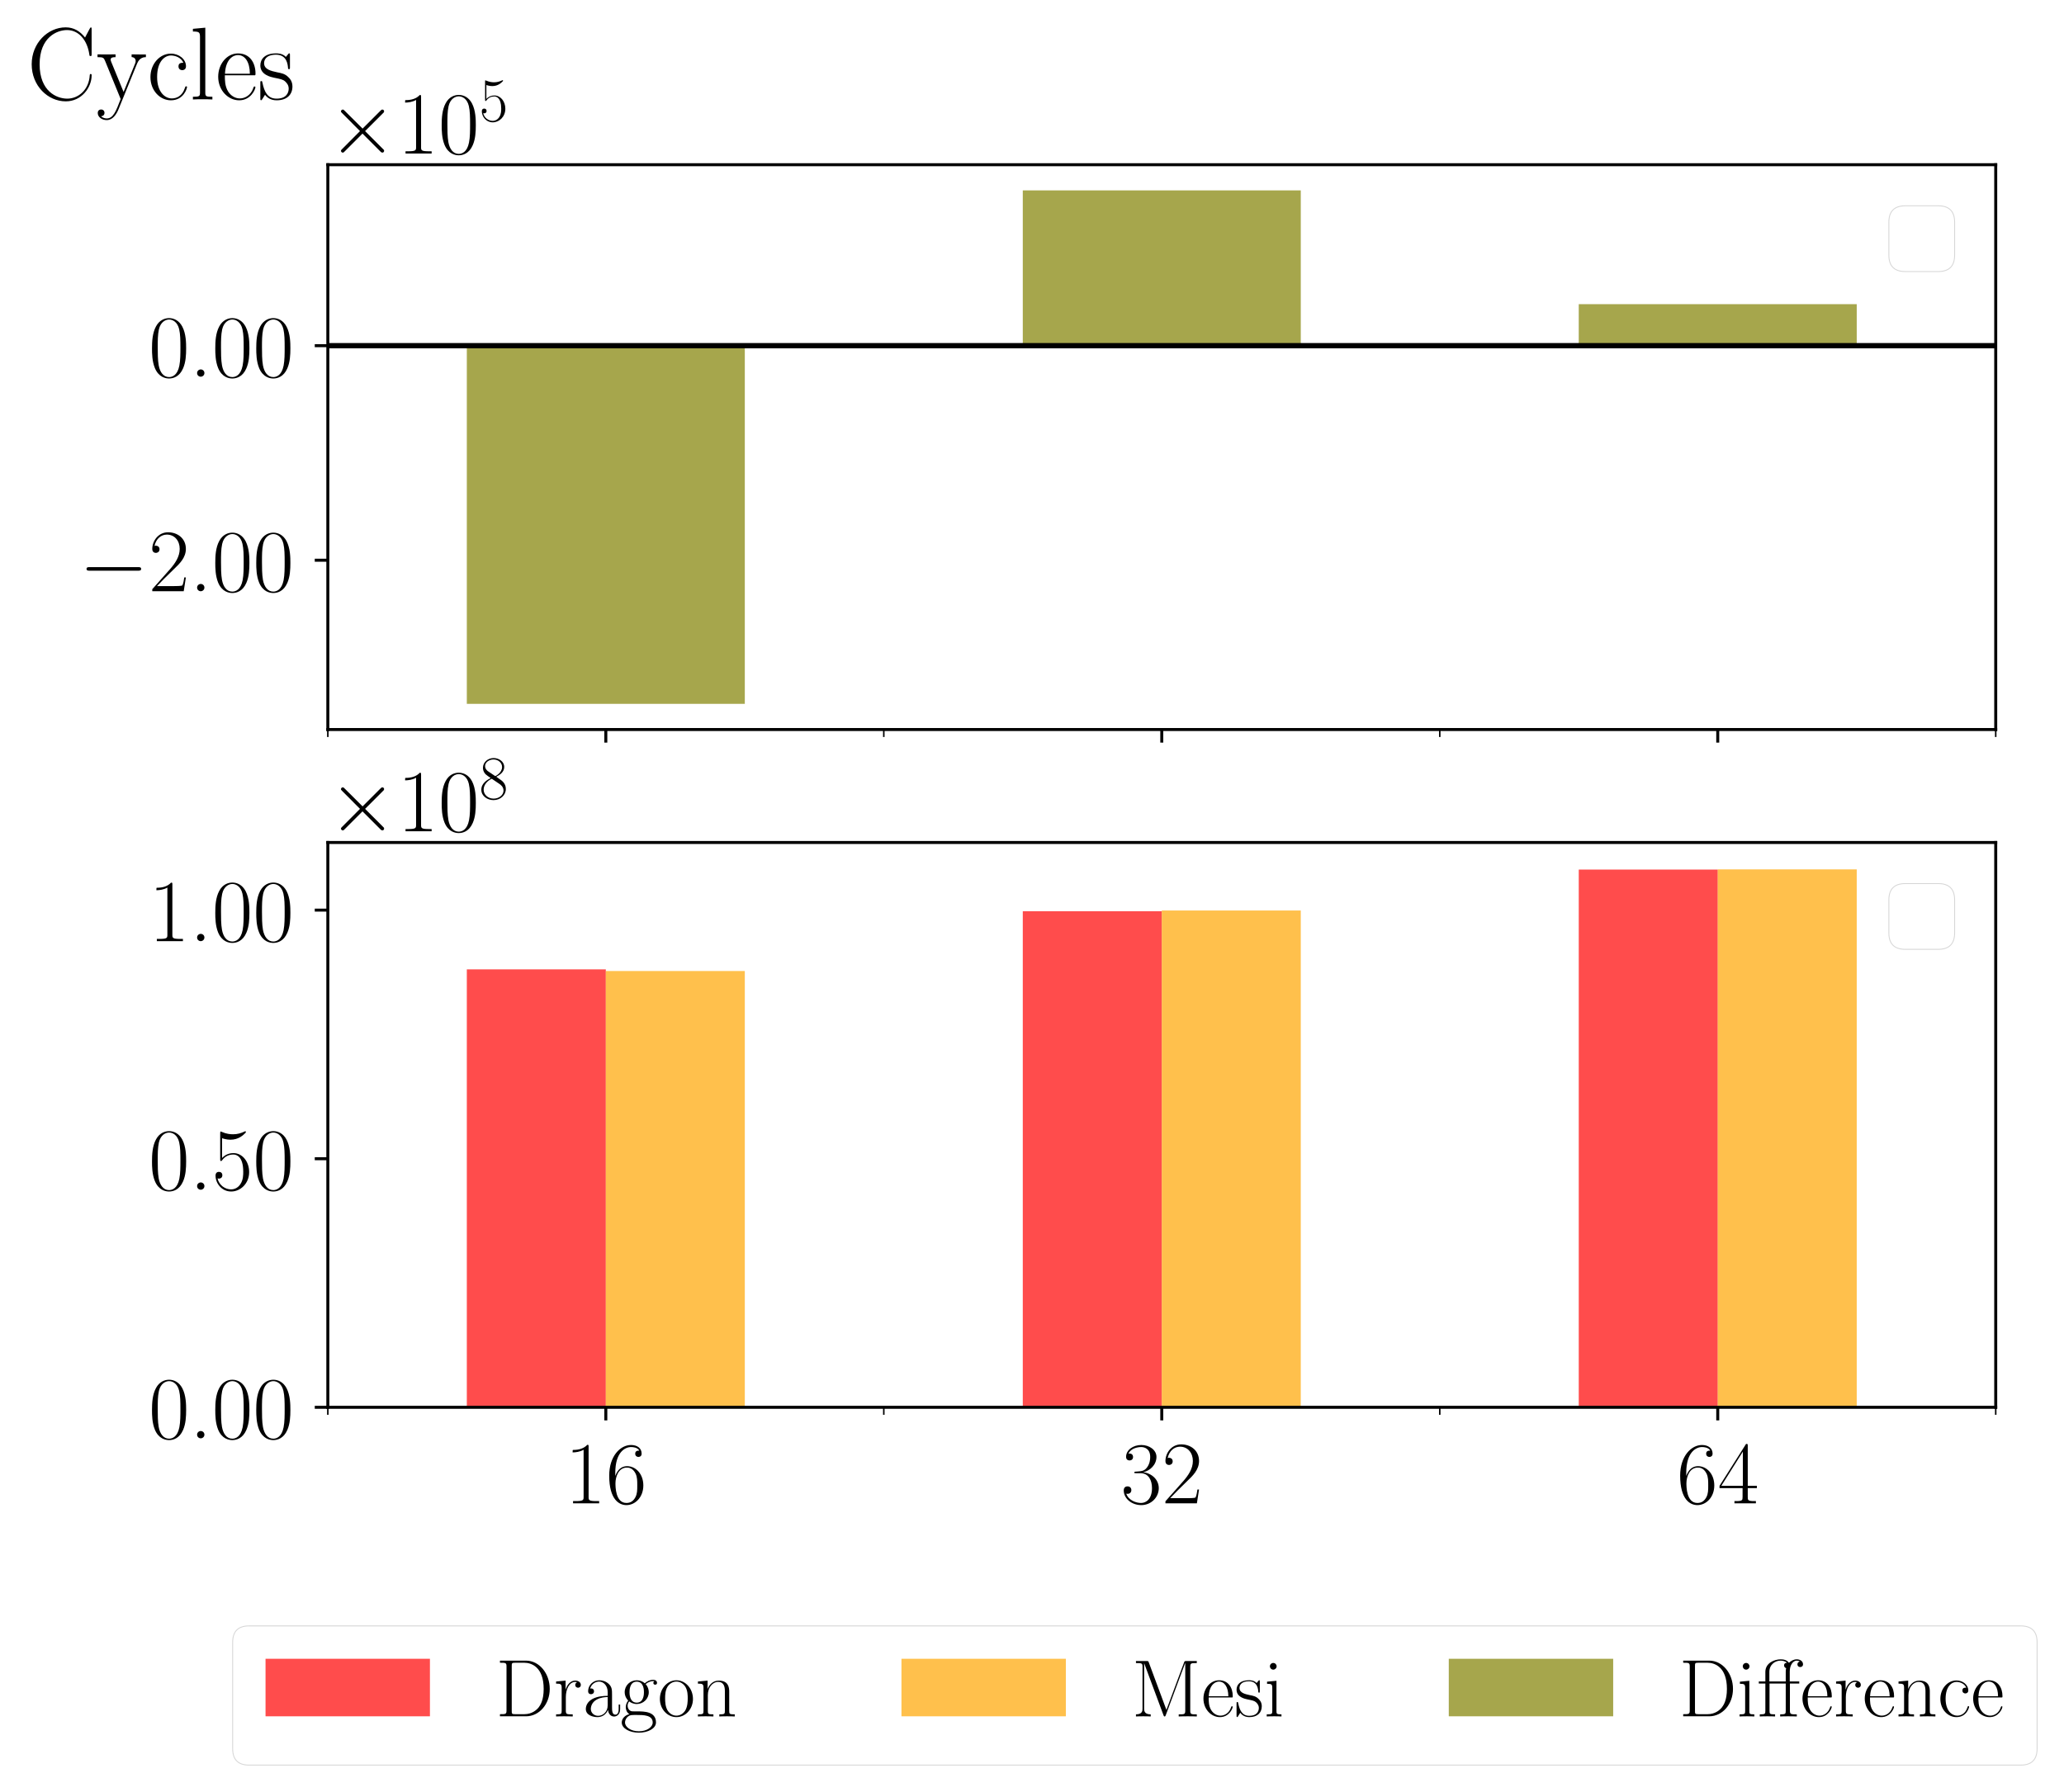
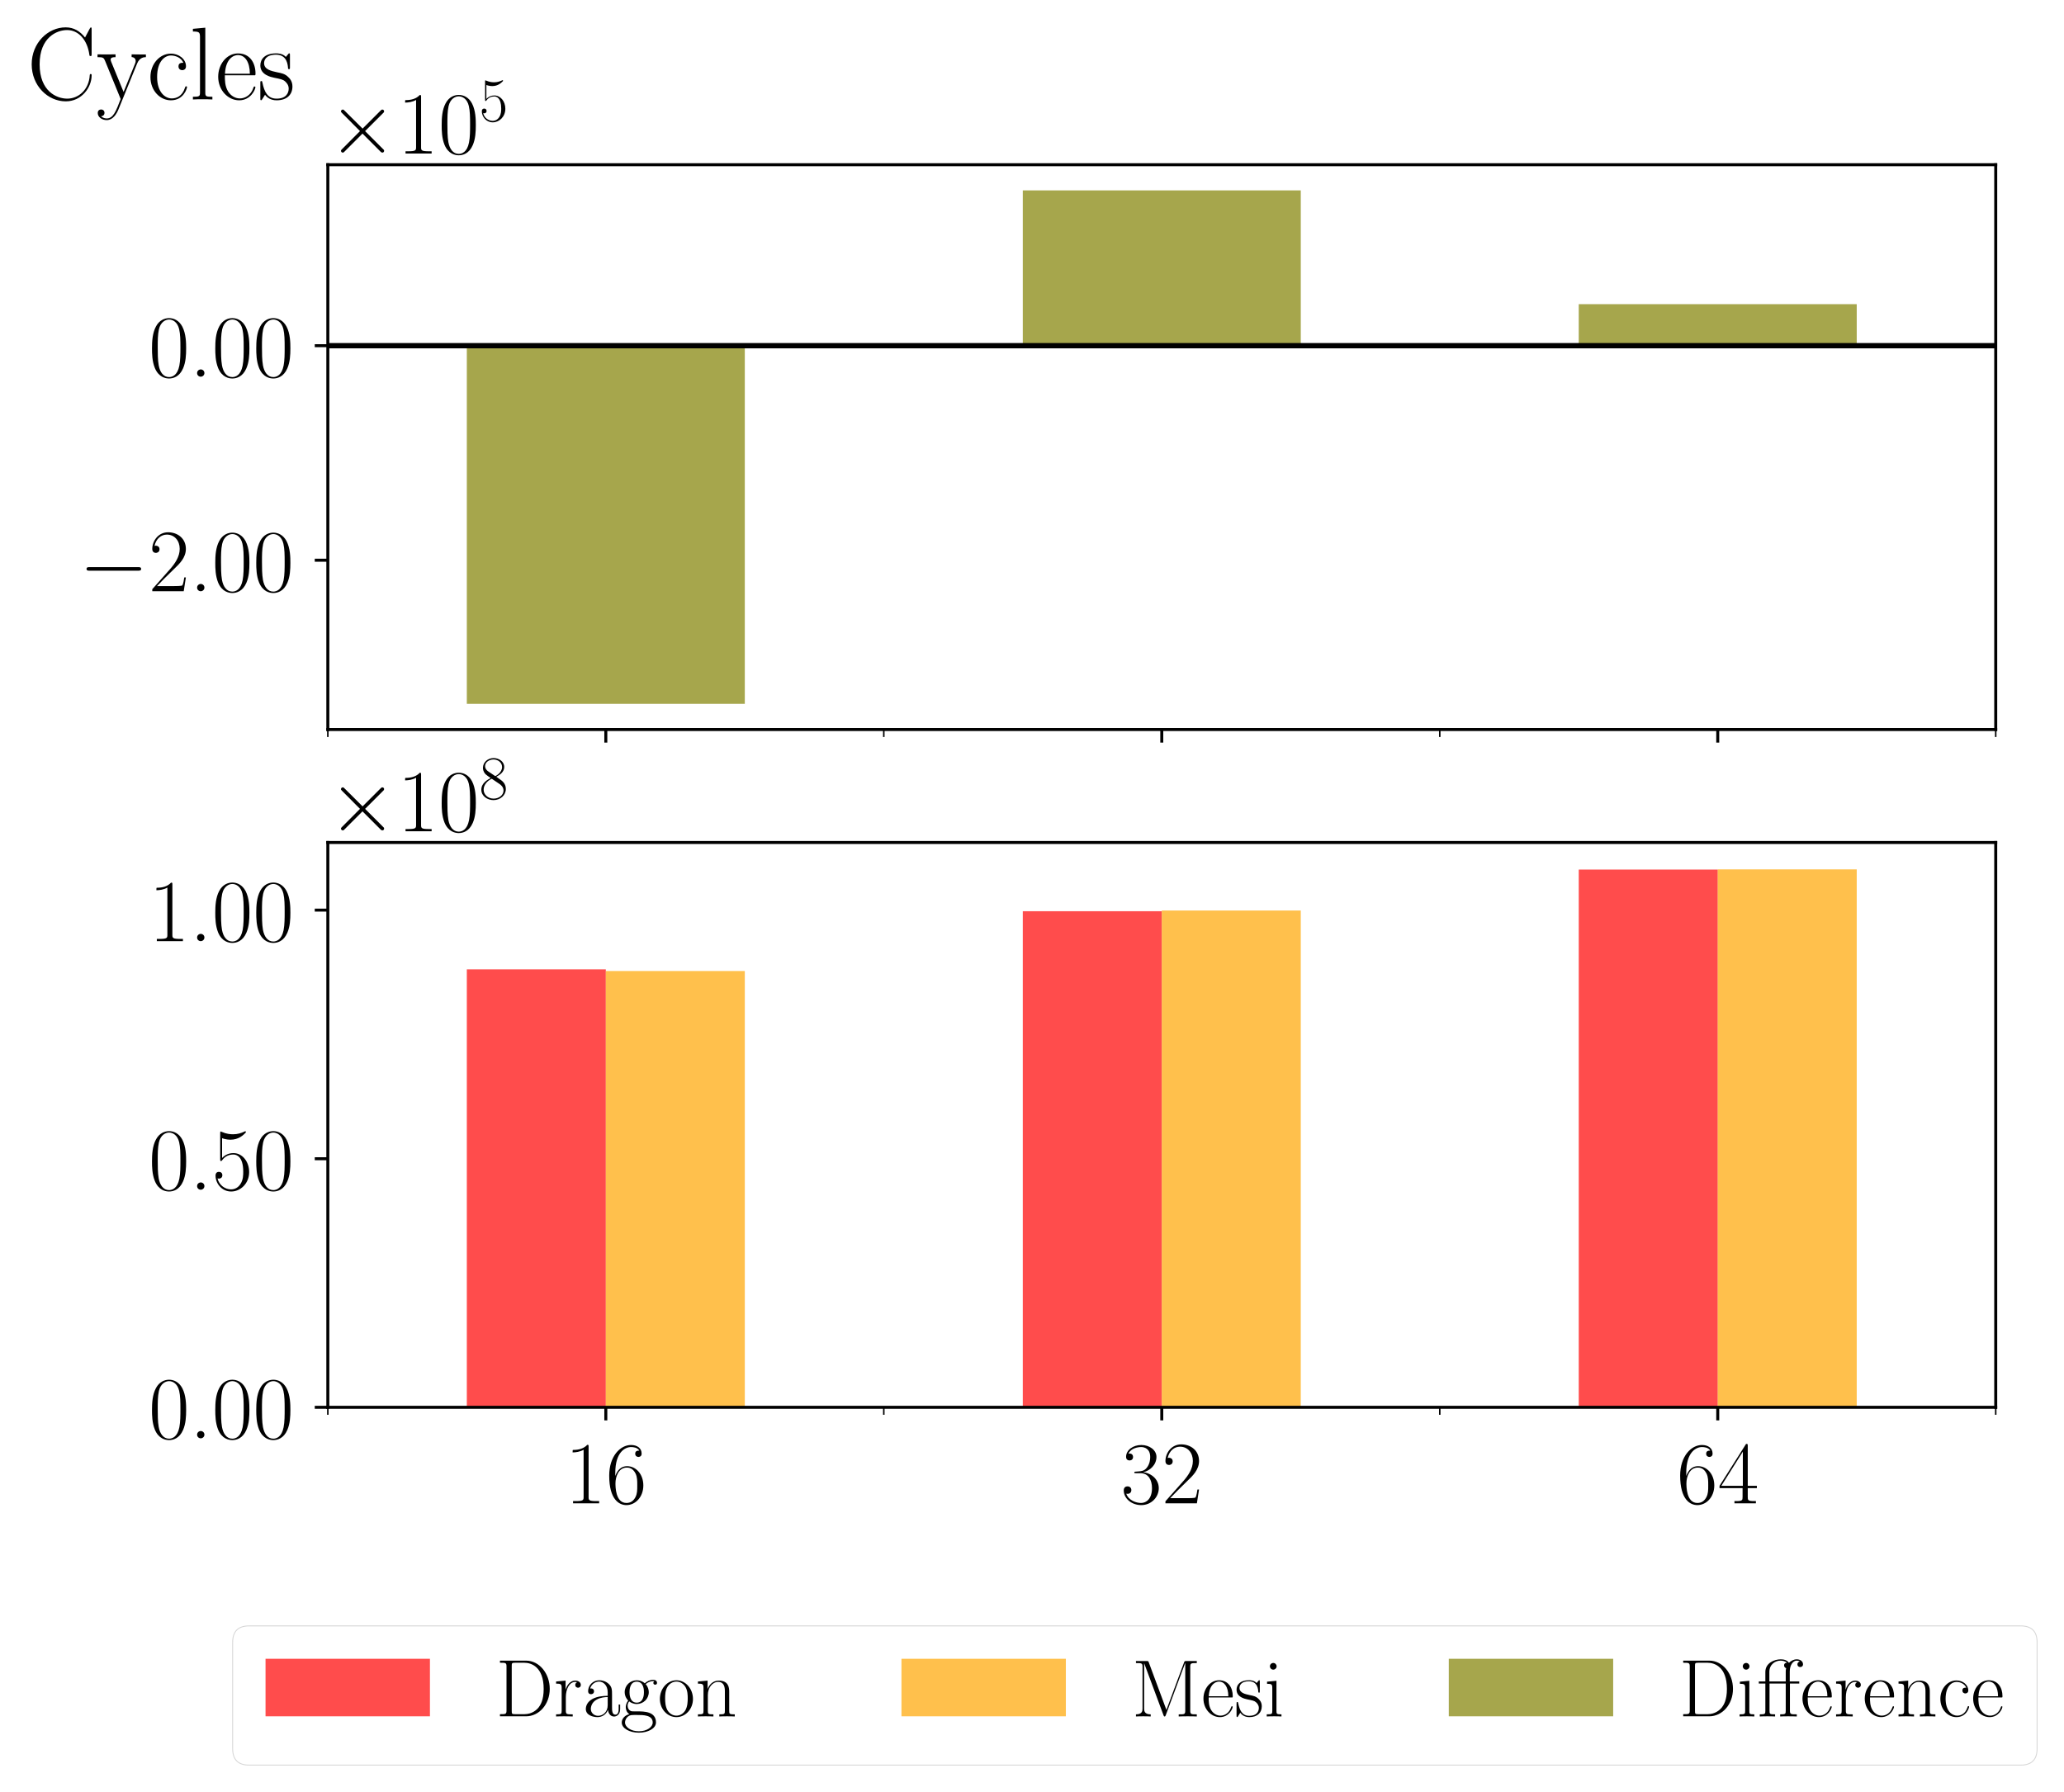
<svg xmlns="http://www.w3.org/2000/svg" xmlns:xlink="http://www.w3.org/1999/xlink" width="552.416pt" height="479.717pt" viewBox="0 0 552.416 479.717" version="1.1">
  <defs>
    <style type="text/css">*{stroke-linejoin: round; stroke-linecap: butt}</style>
  </defs>
  <g id="figure_1">
    <g id="patch_1">
      <path d="M 0 479.717  L 552.416 479.717  L 552.416 0  L 0 0  z " style="fill: #ffffff" />
    </g>
    <g id="axes_1">
      <g id="patch_2">
        <path d="M 87.743 195.294  L 534.143 195.294  L 534.143 44.094  L 87.743 44.094  z " style="fill: #ffffff" />
      </g>
      <g id="patch_3">
-         <path d="M 124.943 92.541  L 199.343 92.541  L 199.343 188.421  L 124.943 188.421  z " clip-path="url(#p7d8f4064e8)" style="fill: #808000; opacity: 0.7" />
+         <path d="M 124.943 92.541  L 199.343 92.541  L 199.343 188.421  L 124.943 188.421  z " clip-path="url(#p2f90ccd569)" style="fill: #808000; opacity: 0.7" />
      </g>
      <g id="patch_4">
-         <path d="M 273.743 92.541  L 348.143 92.541  L 348.143 50.966  L 273.743 50.966  z " clip-path="url(#p7d8f4064e8)" style="fill: #808000; opacity: 0.7" />
+         <path d="M 273.743 92.541  L 348.143 92.541  L 348.143 50.966  L 273.743 50.966  z " clip-path="url(#p2f90ccd569)" style="fill: #808000; opacity: 0.7" />
      </g>
      <g id="patch_5">
-         <path d="M 422.543 92.541  L 496.943 92.541  L 496.943 81.424  L 422.543 81.424  z " clip-path="url(#p7d8f4064e8)" style="fill: #808000; opacity: 0.7" />
+         <path d="M 422.543 92.541  L 496.943 92.541  L 496.943 81.424  L 422.543 81.424  z " clip-path="url(#p2f90ccd569)" style="fill: #808000; opacity: 0.7" />
      </g>
      <g id="matplotlib.axis_1">
        <g id="xtick_1">
          <g id="line2d_1">
            <defs>
-               <path id="m048d53334c" d="M 0 0  L 0 3.5  " style="stroke: #000000; stroke-width: 0.8" />
-             </defs>
-             <g>
-               <use xlink:href="#m048d53334c" x="162.143" y="195.294" style="stroke: #000000; stroke-width: 0.8" />
+               <path id="m13e7c9f563" d="M 0 0  L 0 3.5  " style="stroke: #000000; stroke-width: 0.8" />
+             </defs>
+             <g>
+               <use xlink:href="#m13e7c9f563" x="162.143" y="195.294" style="stroke: #000000; stroke-width: 0.8" />
            </g>
          </g>
        </g>
        <g id="xtick_2">
          <g id="line2d_2">
            <g>
-               <use xlink:href="#m048d53334c" x="310.943" y="195.294" style="stroke: #000000; stroke-width: 0.8" />
+               <use xlink:href="#m13e7c9f563" x="310.943" y="195.294" style="stroke: #000000; stroke-width: 0.8" />
            </g>
          </g>
        </g>
        <g id="xtick_3">
          <g id="line2d_3">
            <g>
-               <use xlink:href="#m048d53334c" x="459.743" y="195.294" style="stroke: #000000; stroke-width: 0.8" />
+               <use xlink:href="#m13e7c9f563" x="459.743" y="195.294" style="stroke: #000000; stroke-width: 0.8" />
            </g>
          </g>
        </g>
        <g id="xtick_4">
          <g id="line2d_4">
            <defs>
-               <path id="ma54863a122" d="M 0 0  L 0 2  " style="stroke: #000000; stroke-width: 0.4" />
-             </defs>
-             <g>
-               <use xlink:href="#ma54863a122" x="87.743" y="195.294" style="stroke: #000000; stroke-width: 0.4" />
+               <path id="m4ad5b423ff" d="M 0 0  L 0 2  " style="stroke: #000000; stroke-width: 0.4" />
+             </defs>
+             <g>
+               <use xlink:href="#m4ad5b423ff" x="87.743" y="195.294" style="stroke: #000000; stroke-width: 0.4" />
            </g>
          </g>
        </g>
        <g id="xtick_5">
          <g id="line2d_5">
            <g>
-               <use xlink:href="#ma54863a122" x="236.543" y="195.294" style="stroke: #000000; stroke-width: 0.4" />
+               <use xlink:href="#m4ad5b423ff" x="236.543" y="195.294" style="stroke: #000000; stroke-width: 0.4" />
            </g>
          </g>
        </g>
        <g id="xtick_6">
          <g id="line2d_6">
            <g>
-               <use xlink:href="#ma54863a122" x="385.343" y="195.294" style="stroke: #000000; stroke-width: 0.4" />
+               <use xlink:href="#m4ad5b423ff" x="385.343" y="195.294" style="stroke: #000000; stroke-width: 0.4" />
            </g>
          </g>
        </g>
        <g id="xtick_7">
          <g id="line2d_7">
            <g>
-               <use xlink:href="#ma54863a122" x="534.143" y="195.294" style="stroke: #000000; stroke-width: 0.4" />
+               <use xlink:href="#m4ad5b423ff" x="534.143" y="195.294" style="stroke: #000000; stroke-width: 0.4" />
            </g>
          </g>
        </g>
      </g>
      <g id="matplotlib.axis_2">
        <g id="ytick_1">
          <g id="line2d_8">
            <defs>
-               <path id="ma80e47535b" d="M 0 0  L -3.5 0  " style="stroke: #000000; stroke-width: 0.8" />
-             </defs>
-             <g>
-               <use xlink:href="#ma80e47535b" x="87.743" y="149.971" style="stroke: #000000; stroke-width: 0.8" />
+               <path id="me741aa6cdf" d="M 0 0  L -3.5 0  " style="stroke: #000000; stroke-width: 0.8" />
+             </defs>
+             <g>
+               <use xlink:href="#me741aa6cdf" x="87.743" y="149.971" style="stroke: #000000; stroke-width: 0.8" />
            </g>
          </g>
          <g id="text_1">
            <g transform="translate(21.17931 158.2731)scale(0.24 -0.24)">
              <defs>
                <path id="CMSY10-0" d="M 4218 1472  C 4326 1472 4442 1472 4442 1600  C 4442 1728 4326 1728 4218 1728  L 755 1728  C 646 1728 531 1728 531 1600  C 531 1472 646 1472 755 1472  L 4218 1472  z " transform="scale(0.015625)" />
                <path id="CMR17-32" d="M 2669 989  L 2554 989  C 2490 536 2438 459 2413 420  C 2381 369 1920 369 1830 369  L 602 369  C 832 619 1280 1072 1824 1597  C 2214 1967 2669 2402 2669 3035  C 2669 3790 2067 4224 1395 4224  C 691 4224 262 3604 262 3030  C 262 2780 448 2748 525 2748  C 589 2748 781 2787 781 3010  C 781 3207 614 3264 525 3264  C 486 3264 448 3258 422 3245  C 544 3790 915 4058 1306 4058  C 1862 4058 2227 3617 2227 3035  C 2227 2479 1901 2000 1536 1584  L 262 146  L 262 0  L 2515 0  L 2669 989  z " transform="scale(0.015625)" />
                <path id="CMR17-2e" d="M 1062 261  C 1062 420 934 522 800 522  C 672 522 538 420 538 261  C 538 102 666 0 800 0  C 928 0 1062 102 1062 261  z " transform="scale(0.015625)" />
                <path id="CMR17-30" d="M 2688 2025  C 2688 2416 2682 3080 2413 3591  C 2176 4039 1798 4198 1466 4198  C 1158 4198 768 4058 525 3597  C 269 3118 243 2524 243 2025  C 243 1661 250 1106 448 619  C 723 -39 1216 -128 1466 -128  C 1760 -128 2208 -7 2470 600  C 2662 1042 2688 1559 2688 2025  z M 1466 -26  C 1056 -26 813 325 723 812  C 653 1188 653 1738 653 2096  C 653 2588 653 2997 736 3387  C 858 3929 1216 4096 1466 4096  C 1728 4096 2067 3923 2189 3400  C 2272 3036 2278 2607 2278 2096  C 2278 1680 2278 1169 2202 792  C 2067 95 1690 -26 1466 -26  z " transform="scale(0.015625)" />
              </defs>
              <use xlink:href="#CMSY10-0" transform="scale(0.996264)" />
              <use xlink:href="#CMR17-32" transform="translate(77.48747 0)scale(0.996264)" />
              <use xlink:href="#CMR17-2e" transform="translate(123.1779 0)scale(0.996264)" />
              <use xlink:href="#CMR17-30" transform="translate(148.049 0)scale(0.996264)" />
              <use xlink:href="#CMR17-30" transform="translate(193.7395 0)scale(0.996264)" />
            </g>
          </g>
        </g>
        <g id="ytick_2">
          <g id="line2d_9">
            <g>
-               <use xlink:href="#ma80e47535b" x="87.743" y="92.541" style="stroke: #000000; stroke-width: 0.8" />
+               <use xlink:href="#me741aa6cdf" x="87.743" y="92.541" style="stroke: #000000; stroke-width: 0.8" />
            </g>
          </g>
          <g id="text_2">
            <g transform="translate(39.77631 100.8429)scale(0.24 -0.24)">
              <use xlink:href="#CMR17-30" transform="scale(0.996264)" />
              <use xlink:href="#CMR17-2e" transform="translate(45.69048 0)scale(0.996264)" />
              <use xlink:href="#CMR17-30" transform="translate(70.56154 0)scale(0.996264)" />
              <use xlink:href="#CMR17-30" transform="translate(116.252 0)scale(0.996264)" />
            </g>
          </g>
        </g>
        <g id="text_3">
          <g transform="translate(7.2 26.5718)scale(0.28 -0.28)">
            <defs>
              <path id="CMR17-43" d="M 3974 4289  C 3974 4403 3968 4410 3930 4410  C 3904 4410 3898 4403 3853 4327  L 3571 3792  C 3258 4187 2874 4416 2381 4416  C 1286 4416 294 3456 294 2148  C 294 826 1286 -128 2387 -128  C 3366 -128 3974 730 3974 1461  C 3974 1524 3974 1550 3917 1550  C 3866 1550 3866 1531 3859 1474  C 3808 585 3168 38 2477 38  C 1824 38 781 495 781 2147  C 781 3805 1843 4250 2464 4250  C 3187 4250 3712 3628 3834 2745  C 3846 2668 3846 2655 3904 2655  C 3974 2655 3974 2668 3974 2783  L 3974 4289  z " transform="scale(0.015625)" />
              <path id="CMR17-79" d="M 2496 2197  C 2656 2586 2944 2586 3034 2586  L 3034 2752  C 2912 2752 2752 2752 2630 2752  C 2496 2752 2285 2752 2157 2758  L 2157 2592  C 2400 2573 2406 2394 2406 2343  C 2406 2280 2394 2248 2362 2171  L 1664 449  L 902 2306  C 870 2382 870 2426 870 2433  C 870 2573 1018 2586 1171 2586  L 1171 2758  C 1018 2752 742 2752 582 2752  C 410 2752 205 2752 64 2758  L 64 2586  C 410 2586 448 2554 531 2350  L 1485 15  C 1197 -738 1030 -1178 627 -1178  C 557 -1178 397 -1159 282 -1044  C 429 -1031 493 -942 493 -833  C 493 -725 416 -629 288 -629  C 147 -629 77 -725 77 -840  C 77 -1095 339 -1280 627 -1280  C 998 -1280 1229 -922 1357 -604  L 2496 2197  z " transform="scale(0.015625)" />
              <path id="CMR17-63" d="M 2234 2240  C 2112 2240 1933 2240 1933 2017  C 1933 1838 2080 1787 2163 1787  C 2208 1787 2394 1807 2394 2024  C 2394 2467 1958 2803 1466 2803  C 787 2803 211 2178 211 1363  C 211 516 813 -64 1466 -64  C 2259 -64 2458 677 2458 748  C 2458 774 2451 793 2406 793  C 2362 793 2355 787 2330 703  C 2163 180 1798 51 1523 51  C 1114 51 621 427 621 1369  C 621 2338 1094 2688 1472 2688  C 1722 2688 2093 2573 2234 2240  z " transform="scale(0.015625)" />
              <path id="CMR17-6c" d="M 979 4396  L 218 4326  L 218 4160  C 595 4160 653 4122 653 3817  L 653 426  C 653 184 627 153 218 153  L 218 -13  C 371 0 653 0 813 0  C 979 0 1261 0 1414 -13  L 1414 153  C 1005 153 979 178 979 426  L 979 4396  z " transform="scale(0.015625)" />
              <path id="CMR17-65" d="M 2438 1472  C 2464 1498 2464 1511 2464 1576  C 2464 2238 2118 2816 1389 2816  C 710 2816 173 2169 173 1383  C 173 551 781 -64 1459 -64  C 2176 -64 2458 607 2458 740  C 2458 784 2419 784 2406 784  C 2362 784 2355 771 2330 696  C 2189 265 1837 51 1504 51  C 1229 51 954 203 781 480  C 582 803 582 1176 582 1472  L 2438 1472  z M 589 1568  C 634 2505 1126 2714 1382 2714  C 1818 2714 2112 2297 2118 1568  L 589 1568  z " transform="scale(0.015625)" />
              <path id="CMR17-73" d="M 1978 2697  C 1978 2813 1971 2819 1933 2819  C 1907 2819 1901 2813 1824 2717  C 1805 2691 1747 2626 1728 2601  C 1523 2819 1235 2819 1126 2819  C 416 2819 160 2447 160 2076  C 160 1498 813 1365 998 1325  C 1402 1243 1542 1217 1677 1101  C 1760 1025 1901 884 1901 654  C 1901 384 1747 38 1158 38  C 602 38 403 460 288 1021  C 269 1110 269 1117 218 1117  C 166 1117 160 1110 160 983  L 160 63  C 160 -51 166 -58 205 -58  C 237 -58 243 -51 275 0  C 314 57 410 211 448 276  C 576 103 800 -64 1158 -64  C 1792 -64 2131 283 2131 784  C 2131 1112 1958 1285 1875 1362  C 1683 1561 1459 1606 1190 1657  C 838 1735 390 1825 390 2217  C 390 2383 480 2737 1126 2737  C 1811 2737 1850 2094 1862 1888  C 1869 1856 1901 1849 1920 1849  C 1978 1849 1978 1869 1978 1978  L 1978 2697  z " transform="scale(0.015625)" />
            </defs>
            <use xlink:href="#CMR17-43" transform="scale(0.996264)" />
            <use xlink:href="#CMR17-79" transform="translate(66.50988 0)scale(0.996264)" />
            <use xlink:href="#CMR17-63" transform="translate(114.8028 0)scale(0.996264)" />
            <use xlink:href="#CMR17-6c" transform="translate(155.2885 0)scale(0.996264)" />
            <use xlink:href="#CMR17-65" transform="translate(180.1595 0)scale(0.996264)" />
            <use xlink:href="#CMR17-73" transform="translate(220.6452 0)scale(0.996264)" />
          </g>
        </g>
        <g id="text_4">
          <g transform="translate(87.7425 41.09368)scale(0.24 -0.24)">
            <defs>
              <path id="CMSY10-2" d="M 2490 1785  L 1210 3059  C 1133 3136 1120 3148 1069 3148  C 1005 3148 941 3091 941 3020  C 941 2976 954 2963 1024 2892  L 2304 1606  L 1024 320  C 954 249 941 236 941 192  C 941 121 1005 64 1069 64  C 1120 64 1133 76 1210 153  L 2483 1427  L 3808 102  C 3821 96 3866 64 3904 64  C 3981 64 4032 121 4032 192  C 4032 204 4032 230 4013 262  C 4006 275 2989 1280 2669 1606  L 3840 2777  C 3872 2816 3968 2899 4000 2937  C 4006 2950 4032 2976 4032 3020  C 4032 3091 3981 3148 3904 3148  C 3853 3148 3827 3123 3757 3052  L 2490 1785  z " transform="scale(0.015625)" />
              <path id="CMR17-31" d="M 1702 4058  C 1702 4192 1696 4192 1606 4192  C 1357 3916 979 3827 621 3827  C 602 3827 570 3827 563 3808  C 557 3795 557 3782 557 3648  C 755 3648 1088 3686 1344 3839  L 1344 461  C 1344 236 1331 160 781 160  L 589 160  L 589 0  C 896 0 1216 0 1523 0  C 1830 0 2150 0 2458 0  L 2458 160  L 2266 160  C 1715 160 1702 230 1702 458  L 1702 4058  z " transform="scale(0.015625)" />
              <path id="CMR17-35" d="M 730 3692  C 794 3666 1056 3584 1325 3584  C 1920 3584 2246 3911 2432 4100  C 2432 4157 2432 4192 2394 4192  C 2387 4192 2374 4192 2323 4163  C 2099 4058 1837 3973 1517 3973  C 1325 3973 1037 3999 723 4139  C 653 4171 640 4171 634 4171  C 602 4171 595 4164 595 4037  L 595 2203  C 595 2089 595 2057 659 2057  C 691 2057 704 2070 736 2114  C 941 2401 1222 2522 1542 2522  C 1766 2522 2246 2382 2246 1289  C 2246 1085 2246 715 2054 421  C 1894 159 1645 25 1370 25  C 947 25 518 320 403 814  C 429 807 480 795 506 795  C 589 795 749 840 749 1038  C 749 1210 627 1280 506 1280  C 358 1280 262 1190 262 1011  C 262 454 704 -128 1382 -128  C 2042 -128 2669 440 2669 1264  C 2669 2030 2170 2624 1549 2624  C 1222 2624 947 2503 730 2274  L 730 3692  z " transform="scale(0.015625)" />
            </defs>
            <use xlink:href="#CMSY10-2" transform="scale(0.996264)" />
            <use xlink:href="#CMR17-31" transform="translate(77.48747 0)scale(0.996264)" />
            <use xlink:href="#CMR17-30" transform="translate(123.1779 0)scale(0.996264)" />
            <use xlink:href="#CMR17-35" transform="translate(168.8684 36.15364)scale(0.697382)" />
          </g>
        </g>
      </g>
      <g id="line2d_10">
-         <path d="M 87.743 92.541  L 534.143 92.541  " clip-path="url(#p7d8f4064e8)" style="fill: none; stroke: #000000; stroke-width: 1.4; stroke-linecap: square" />
+         <path d="M 87.743 92.541  L 534.143 92.541  " clip-path="url(#p2f90ccd569)" style="fill: none; stroke: #000000; stroke-width: 1.4; stroke-linecap: square" />
      </g>
      <g id="patch_6">
        <path d="M 87.743 195.294  L 87.743 44.094  " style="fill: none; stroke: #000000; stroke-width: 0.8; stroke-linejoin: miter; stroke-linecap: square" />
      </g>
      <g id="patch_7">
        <path d="M 534.143 195.294  L 534.143 44.094  " style="fill: none; stroke: #000000; stroke-width: 0.8; stroke-linejoin: miter; stroke-linecap: square" />
      </g>
      <g id="patch_8">
        <path d="M 87.743 195.294  L 534.143 195.294  " style="fill: none; stroke: #000000; stroke-width: 0.8; stroke-linejoin: miter; stroke-linecap: square" />
      </g>
      <g id="patch_9">
        <path d="M 87.743 44.094  L 534.143 44.094  " style="fill: none; stroke: #000000; stroke-width: 0.8; stroke-linejoin: miter; stroke-linecap: square" />
      </g>
-       <g id="legend_1">
-         <g id="patch_10">
-           <path d="M 509.943 72.694  L 518.743 72.694  Q 523.143 72.694 523.143 68.294  L 523.143 59.494  Q 523.143 55.094 518.743 55.094  L 509.943 55.094  Q 505.543 55.094 505.543 59.494  L 505.543 68.294  Q 505.543 72.694 509.943 72.694  z " style="fill: #ffffff; opacity: 0.8; stroke: #cccccc; stroke-width: 0.24; stroke-linejoin: miter" />
-         </g>
-       </g>
    </g>
    <g id="axes_2">
+       <g id="patch_10">
+         <path d="M 87.743 376.734  L 534.143 376.734  L 534.143 225.534  L 87.743 225.534  z " style="fill: #ffffff" />
+       </g>
      <g id="patch_11">
-         <path d="M 87.743 376.734  L 534.143 376.734  L 534.143 225.534  L 87.743 225.534  z " style="fill: #ffffff" />
+         <path d="M 124.943 376.734  L 162.143 376.734  L 162.143 259.497  L 124.943 259.497  z " clip-path="url(#p258acbb30b)" style="fill: #ff0000; opacity: 0.7" />
      </g>
      <g id="patch_12">
-         <path d="M 124.943 376.734  L 162.143 376.734  L 162.143 259.497  L 124.943 259.497  z " clip-path="url(#pbbb4cf4e8e)" style="fill: #ff0000; opacity: 0.7" />
+         <path d="M 273.743 376.734  L 310.943 376.734  L 310.943 243.934  L 273.743 243.934  z " clip-path="url(#p258acbb30b)" style="fill: #ff0000; opacity: 0.7" />
      </g>
      <g id="patch_13">
-         <path d="M 273.743 376.734  L 310.943 376.734  L 310.943 243.934  L 273.743 243.934  z " clip-path="url(#pbbb4cf4e8e)" style="fill: #ff0000; opacity: 0.7" />
+         <path d="M 422.543 376.734  L 459.743 376.734  L 459.743 232.785  L 422.543 232.785  z " clip-path="url(#p258acbb30b)" style="fill: #ff0000; opacity: 0.7" />
      </g>
      <g id="patch_14">
-         <path d="M 422.543 376.734  L 459.743 376.734  L 459.743 232.785  L 422.543 232.785  z " clip-path="url(#pbbb4cf4e8e)" style="fill: #ff0000; opacity: 0.7" />
+         <path d="M 162.143 376.734  L 199.343 376.734  L 199.343 259.941  L 162.143 259.941  z " clip-path="url(#p258acbb30b)" style="fill: #ffa500; opacity: 0.7" />
      </g>
      <g id="patch_15">
-         <path d="M 162.143 376.734  L 199.343 376.734  L 199.343 259.941  L 162.143 259.941  z " clip-path="url(#pbbb4cf4e8e)" style="fill: #ffa500; opacity: 0.7" />
+         <path d="M 310.943 376.734  L 348.143 376.734  L 348.143 243.742  L 310.943 243.742  z " clip-path="url(#p258acbb30b)" style="fill: #ffa500; opacity: 0.7" />
      </g>
      <g id="patch_16">
-         <path d="M 310.943 376.734  L 348.143 376.734  L 348.143 243.742  L 310.943 243.742  z " clip-path="url(#pbbb4cf4e8e)" style="fill: #ffa500; opacity: 0.7" />
-       </g>
-       <g id="patch_17">
-         <path d="M 459.743 376.734  L 496.943 376.734  L 496.943 232.734  L 459.743 232.734  z " clip-path="url(#pbbb4cf4e8e)" style="fill: #ffa500; opacity: 0.7" />
+         <path d="M 459.743 376.734  L 496.943 376.734  L 496.943 232.734  L 459.743 232.734  z " clip-path="url(#p258acbb30b)" style="fill: #ffa500; opacity: 0.7" />
      </g>
      <g id="matplotlib.axis_3">
        <g id="xtick_8">
          <g id="line2d_11">
            <g>
-               <use xlink:href="#m048d53334c" x="162.143" y="376.734" style="stroke: #000000; stroke-width: 0.8" />
+               <use xlink:href="#m13e7c9f563" x="162.143" y="376.734" style="stroke: #000000; stroke-width: 0.8" />
            </g>
          </g>
          <g id="text_5">
            <g transform="translate(151.1768 402.4381)scale(0.24 -0.24)">
              <defs>
                <path id="CMR17-36" d="M 678 2176  C 678 3690 1395 4032 1811 4032  C 1946 4032 2272 4009 2400 3776  C 2298 3776 2106 3776 2106 3553  C 2106 3381 2246 3323 2336 3323  C 2394 3323 2566 3348 2566 3560  C 2566 3954 2246 4179 1805 4179  C 1043 4179 243 3390 243 1984  C 243 253 966 -128 1478 -128  C 2099 -128 2688 427 2688 1283  C 2688 2081 2170 2662 1517 2662  C 1126 2662 838 2407 678 1960  L 678 2176  z M 1478 25  C 691 25 691 1200 691 1436  C 691 1896 909 2560 1504 2560  C 1613 2560 1926 2560 2138 2120  C 2253 1870 2253 1609 2253 1289  C 2253 944 2253 690 2118 434  C 1978 171 1773 25 1478 25  z " transform="scale(0.015625)" />
              </defs>
              <use xlink:href="#CMR17-31" transform="scale(0.996264)" />
              <use xlink:href="#CMR17-36" transform="translate(45.69048 0)scale(0.996264)" />
            </g>
          </g>
        </g>
        <g id="xtick_9">
          <g id="line2d_12">
            <g>
-               <use xlink:href="#m048d53334c" x="310.943" y="376.734" style="stroke: #000000; stroke-width: 0.8" />
+               <use xlink:href="#m13e7c9f563" x="310.943" y="376.734" style="stroke: #000000; stroke-width: 0.8" />
            </g>
          </g>
          <g id="text_6">
            <g transform="translate(299.9768 402.4381)scale(0.24 -0.24)">
              <defs>
                <path id="CMR17-33" d="M 1414 2157  C 1984 2157 2234 1662 2234 1090  C 2234 320 1824 25 1453 25  C 1114 25 563 194 390 693  C 422 680 454 680 486 680  C 640 680 755 782 755 948  C 755 1133 614 1216 486 1216  C 378 1216 211 1165 211 926  C 211 335 787 -128 1466 -128  C 2176 -128 2720 430 2720 1085  C 2720 1707 2208 2157 1600 2227  C 2086 2328 2554 2756 2554 3329  C 2554 3820 2048 4179 1472 4179  C 890 4179 378 3829 378 3329  C 378 3110 544 3072 627 3072  C 762 3072 877 3155 877 3321  C 877 3486 762 3569 627 3569  C 602 3569 570 3569 544 3557  C 730 3959 1235 4032 1459 4032  C 1683 4032 2106 3925 2106 3320  C 2106 3143 2080 2828 1862 2550  C 1670 2304 1453 2304 1242 2284  C 1210 2284 1062 2269 1037 2269  C 992 2263 966 2257 966 2208  C 966 2163 973 2157 1101 2157  L 1414 2157  z " transform="scale(0.015625)" />
              </defs>
              <use xlink:href="#CMR17-33" transform="scale(0.996264)" />
              <use xlink:href="#CMR17-32" transform="translate(45.69048 0)scale(0.996264)" />
            </g>
          </g>
        </g>
        <g id="xtick_10">
          <g id="line2d_13">
            <g>
-               <use xlink:href="#m048d53334c" x="459.743" y="376.734" style="stroke: #000000; stroke-width: 0.8" />
+               <use xlink:href="#m13e7c9f563" x="459.743" y="376.734" style="stroke: #000000; stroke-width: 0.8" />
            </g>
          </g>
          <g id="text_7">
            <g transform="translate(448.7768 402.4381)scale(0.24 -0.24)">
              <defs>
                <path id="CMR17-34" d="M 2150 4122  C 2150 4256 2144 4256 2029 4256  L 128 1254  L 128 1088  L 1779 1088  L 1779 457  C 1779 224 1766 160 1318 160  L 1197 160  L 1197 0  C 1402 0 1747 0 1965 0  C 2182 0 2528 0 2733 0  L 2733 160  L 2611 160  C 2163 160 2150 224 2150 457  L 2150 1088  L 2803 1088  L 2803 1254  L 2150 1254  L 2150 4122  z M 1798 3703  L 1798 1254  L 256 1254  L 1798 3703  z " transform="scale(0.015625)" />
              </defs>
              <use xlink:href="#CMR17-36" transform="scale(0.996264)" />
              <use xlink:href="#CMR17-34" transform="translate(45.69048 0)scale(0.996264)" />
            </g>
          </g>
        </g>
        <g id="xtick_11">
          <g id="line2d_14">
            <g>
-               <use xlink:href="#ma54863a122" x="87.743" y="376.734" style="stroke: #000000; stroke-width: 0.4" />
+               <use xlink:href="#m4ad5b423ff" x="87.743" y="376.734" style="stroke: #000000; stroke-width: 0.4" />
            </g>
          </g>
        </g>
        <g id="xtick_12">
          <g id="line2d_15">
            <g>
-               <use xlink:href="#ma54863a122" x="236.543" y="376.734" style="stroke: #000000; stroke-width: 0.4" />
+               <use xlink:href="#m4ad5b423ff" x="236.543" y="376.734" style="stroke: #000000; stroke-width: 0.4" />
            </g>
          </g>
        </g>
        <g id="xtick_13">
          <g id="line2d_16">
            <g>
-               <use xlink:href="#ma54863a122" x="385.343" y="376.734" style="stroke: #000000; stroke-width: 0.4" />
+               <use xlink:href="#m4ad5b423ff" x="385.343" y="376.734" style="stroke: #000000; stroke-width: 0.4" />
            </g>
          </g>
        </g>
        <g id="xtick_14">
          <g id="line2d_17">
            <g>
-               <use xlink:href="#ma54863a122" x="534.143" y="376.734" style="stroke: #000000; stroke-width: 0.4" />
+               <use xlink:href="#m4ad5b423ff" x="534.143" y="376.734" style="stroke: #000000; stroke-width: 0.4" />
            </g>
          </g>
        </g>
      </g>
      <g id="matplotlib.axis_4">
        <g id="ytick_3">
          <g id="line2d_18">
            <g>
-               <use xlink:href="#ma80e47535b" x="87.743" y="376.734" style="stroke: #000000; stroke-width: 0.8" />
+               <use xlink:href="#me741aa6cdf" x="87.743" y="376.734" style="stroke: #000000; stroke-width: 0.8" />
            </g>
          </g>
          <g id="text_8">
            <g transform="translate(39.77631 385.0359)scale(0.24 -0.24)">
              <use xlink:href="#CMR17-30" transform="scale(0.996264)" />
              <use xlink:href="#CMR17-2e" transform="translate(45.69048 0)scale(0.996264)" />
              <use xlink:href="#CMR17-30" transform="translate(70.56154 0)scale(0.996264)" />
              <use xlink:href="#CMR17-30" transform="translate(116.252 0)scale(0.996264)" />
            </g>
          </g>
        </g>
        <g id="ytick_4">
          <g id="line2d_19">
            <g>
-               <use xlink:href="#ma80e47535b" x="87.743" y="310.188" style="stroke: #000000; stroke-width: 0.8" />
+               <use xlink:href="#me741aa6cdf" x="87.743" y="310.188" style="stroke: #000000; stroke-width: 0.8" />
            </g>
          </g>
          <g id="text_9">
            <g transform="translate(39.77631 318.4898)scale(0.24 -0.24)">
              <use xlink:href="#CMR17-30" transform="scale(0.996264)" />
              <use xlink:href="#CMR17-2e" transform="translate(45.69048 0)scale(0.996264)" />
              <use xlink:href="#CMR17-35" transform="translate(70.56154 0)scale(0.996264)" />
              <use xlink:href="#CMR17-30" transform="translate(116.252 0)scale(0.996264)" />
            </g>
          </g>
        </g>
        <g id="ytick_5">
          <g id="line2d_20">
            <g>
-               <use xlink:href="#ma80e47535b" x="87.743" y="243.641" style="stroke: #000000; stroke-width: 0.8" />
+               <use xlink:href="#me741aa6cdf" x="87.743" y="243.641" style="stroke: #000000; stroke-width: 0.8" />
            </g>
          </g>
          <g id="text_10">
            <g transform="translate(39.77631 251.9436)scale(0.24 -0.24)">
              <use xlink:href="#CMR17-31" transform="scale(0.996264)" />
              <use xlink:href="#CMR17-2e" transform="translate(45.69048 0)scale(0.996264)" />
              <use xlink:href="#CMR17-30" transform="translate(70.56154 0)scale(0.996264)" />
              <use xlink:href="#CMR17-30" transform="translate(116.252 0)scale(0.996264)" />
            </g>
          </g>
        </g>
        <g id="text_11">
          <g transform="translate(87.7425 222.5337)scale(0.24 -0.24)">
            <defs>
              <path id="CMR17-38" d="M 1741 2264  C 2144 2467 2554 2773 2554 3263  C 2554 3841 1990 4179 1472 4179  C 890 4179 378 3759 378 3180  C 378 3021 416 2747 666 2505  C 730 2442 998 2251 1171 2130  C 883 1983 211 1634 211 934  C 211 279 838 -128 1459 -128  C 2144 -128 2720 362 2720 1010  C 2720 1590 2330 1857 2074 2029  L 1741 2264  z M 902 2822  C 851 2854 595 3051 595 3351  C 595 3739 998 4032 1459 4032  C 1965 4032 2336 3676 2336 3262  C 2336 2669 1670 2331 1638 2331  C 1632 2331 1626 2331 1574 2370  L 902 2822  z M 2080 1519  C 2176 1449 2483 1240 2483 851  C 2483 381 2010 25 1472 25  C 890 25 448 438 448 940  C 448 1443 838 1862 1280 2060  L 2080 1519  z " transform="scale(0.015625)" />
            </defs>
            <use xlink:href="#CMSY10-2" transform="scale(0.996264)" />
            <use xlink:href="#CMR17-31" transform="translate(77.48747 0)scale(0.996264)" />
            <use xlink:href="#CMR17-30" transform="translate(123.1779 0)scale(0.996264)" />
            <use xlink:href="#CMR17-38" transform="translate(168.8684 36.15364)scale(0.697382)" />
          </g>
        </g>
      </g>
+       <g id="patch_17">
+         <path d="M 87.743 376.734  L 87.743 225.534  " style="fill: none; stroke: #000000; stroke-width: 0.8; stroke-linejoin: miter; stroke-linecap: square" />
+       </g>
      <g id="patch_18">
-         <path d="M 87.743 376.734  L 87.743 225.534  " style="fill: none; stroke: #000000; stroke-width: 0.8; stroke-linejoin: miter; stroke-linecap: square" />
+         <path d="M 534.143 376.734  L 534.143 225.534  " style="fill: none; stroke: #000000; stroke-width: 0.8; stroke-linejoin: miter; stroke-linecap: square" />
      </g>
      <g id="patch_19">
-         <path d="M 534.143 376.734  L 534.143 225.534  " style="fill: none; stroke: #000000; stroke-width: 0.8; stroke-linejoin: miter; stroke-linecap: square" />
+         <path d="M 87.743 376.734  L 534.143 376.734  " style="fill: none; stroke: #000000; stroke-width: 0.8; stroke-linejoin: miter; stroke-linecap: square" />
      </g>
      <g id="patch_20">
-         <path d="M 87.743 376.734  L 534.143 376.734  " style="fill: none; stroke: #000000; stroke-width: 0.8; stroke-linejoin: miter; stroke-linecap: square" />
-       </g>
+         <path d="M 87.743 225.534  L 534.143 225.534  " style="fill: none; stroke: #000000; stroke-width: 0.8; stroke-linejoin: miter; stroke-linecap: square" />
+       </g>
+     </g>
+     <g id="legend_1">
      <g id="patch_21">
-         <path d="M 87.743 225.534  L 534.143 225.534  " style="fill: none; stroke: #000000; stroke-width: 0.8; stroke-linejoin: miter; stroke-linecap: square" />
-       </g>
-       <g id="legend_2">
-         <g id="patch_22">
-           <path d="M 509.943 254.134  L 518.743 254.134  Q 523.143 254.134 523.143 249.734  L 523.143 240.934  Q 523.143 236.534 518.743 236.534  L 509.943 236.534  Q 505.543 236.534 505.543 240.934  L 505.543 249.734  Q 505.543 254.134 509.943 254.134  z " style="fill: #ffffff; opacity: 0.8; stroke: #cccccc; stroke-width: 0.24; stroke-linejoin: miter" />
-         </g>
-       </g>
-     </g>
-     <g id="legend_3">
-       <g id="patch_23">
        <path d="M 66.669 472.517  L 540.816 472.517  Q 545.216 472.517 545.216 468.117  L 545.216 439.654  Q 545.216 435.254 540.816 435.254  L 66.669 435.254  Q 62.269 435.254 62.269 439.654  L 62.269 468.117  Q 62.269 472.517 66.669 472.517  z " style="fill: #ffffff; opacity: 0.8; stroke: #cccccc; stroke-width: 0.24; stroke-linejoin: miter" />
      </g>
-       <g id="patch_24">
+       <g id="patch_22">
        <path d="M 71.069 459.454  L 115.069 459.454  L 115.069 444.054  L 71.069 444.054  z " style="fill: #ff0000; opacity: 0.7" />
      </g>
      <g id="text_12">
        <g transform="translate(132.669 459.4537)scale(0.22 -0.22)">
          <defs>
            <path id="CMR17-44" d="M 333 4352  L 333 4186  C 774 4186 845 4186 845 3900  L 845 452  C 845 166 774 166 333 166  L 333 0  L 2368 0  C 3398 0 4224 943 4224 2141  C 4224 3346 3411 4352 2368 4352  L 333 4352  z M 1523 166  C 1267 166 1254 197 1254 414  L 1254 3938  C 1254 4155 1267 4186 1523 4186  L 2240 4186  C 2771 4186 3750 3874 3750 2141  C 3750 1242 3488 879 3366 707  C 3213 510 2848 166 2240 166  L 1523 166  z " transform="scale(0.015625)" />
            <path id="CMR17-72" d="M 960 1497  C 960 2112 1222 2688 1702 2688  C 1747 2688 1792 2682 1837 2662  C 1837 2662 1696 2617 1696 2452  C 1696 2298 1818 2234 1914 2234  C 1990 2234 2131 2279 2131 2458  C 2131 2663 1926 2790 1709 2790  C 1222 2790 1011 2317 947 2093  L 941 2093  L 941 2790  L 198 2720  L 198 2554  C 576 2554 634 2515 634 2208  L 634 428  C 634 184 608 153 198 153  L 198 -13  C 352 0 646 0 813 0  C 998 0 1325 0 1498 -13  L 1498 153  C 1037 153 960 153 960 440  L 960 1497  z " transform="scale(0.015625)" />
            <path id="CMR17-61" d="M 2304 1653  C 2304 2072 2304 2294 2035 2543  C 1798 2752 1523 2816 1306 2816  C 800 2816 435 2407 435 1971  C 435 1728 627 1728 666 1728  C 749 1728 896 1778 896 1954  C 896 2112 774 2181 666 2181  C 640 2181 608 2174 589 2168  C 723 2592 1069 2714 1293 2714  C 1613 2714 1965 2429 1965 1885  L 1965 1600  C 1587 1600 1133 1549 774 1357  C 371 1133 256 813 256 570  C 256 77 832 -64 1171 -64  C 1523 -64 1850 139 1990 511  C 2003 233 2182 -18 2464 -18  C 2598 -18 2938 70 2938 567  L 2938 920  L 2822 920  L 2822 562  C 2822 178 2650 128 2566 128  C 2304 128 2304 458 2304 738  L 2304 1653  z M 1965 870  C 1965 317 1568 38 1216 38  C 896 38 646 275 646 570  C 646 761 730 1100 1101 1305  C 1408 1478 1760 1504 1965 1504  L 1965 870  z " transform="scale(0.015625)" />
            <path id="CMR17-67" d="M 710 1164  C 832 1068 1043 960 1299 960  C 1805 960 2240 1357 2240 1888  C 2240 2054 2189 2310 1997 2509  C 2176 2692 2438 2752 2586 2752  C 2611 2752 2650 2752 2682 2734  C 2656 2728 2598 2703 2598 2605  C 2598 2527 2656 2471 2739 2471  C 2835 2471 2886 2533 2886 2614  C 2886 2731 2790 2854 2586 2854  C 2330 2854 2106 2738 1926 2580  C 1734 2753 1504 2816 1299 2816  C 794 2816 358 2419 358 1888  C 358 1522 570 1292 634 1228  C 442 1004 442 743 442 711  C 442 545 506 302 723 168  C 390 85 128 -169 128 -486  C 128 -943 736 -1280 1466 -1280  C 2170 -1280 2803 -956 2803 -479  C 2803 384 1856 384 1363 384  C 1216 384 954 384 922 391  C 723 423 589 602 589 826  C 589 883 589 1024 710 1164  z M 1299 1068  C 736 1068 736 1760 736 1889  C 736 2016 736 2708 1299 2708  C 1862 2708 1862 2016 1862 1889  C 1862 1760 1862 1068 1299 1068  z M 1466 -1171  C 826 -1171 384 -835 384 -486  C 384 -289 493 -105 634 -4  C 794 104 858 104 1293 104  C 1818 104 2547 104 2547 -486  C 2547 -835 2106 -1171 1466 -1171  z " transform="scale(0.015625)" />
            <path id="CMR17-6f" d="M 2758 1356  C 2758 2176 2163 2816 1466 2816  C 768 2816 173 2176 173 1356  C 173 551 768 -64 1466 -64  C 2163 -64 2758 551 2758 1356  z M 1466 51  C 1165 51 909 230 762 480  C 602 767 582 1126 582 1408  C 582 1677 595 2010 762 2298  C 890 2509 1139 2714 1466 2714  C 1754 2714 1997 2554 2150 2330  C 2349 2029 2349 1607 2349 1408  C 2349 1158 2336 775 2163 467  C 1984 173 1709 51 1466 51  z " transform="scale(0.015625)" />
            <path id="CMR17-6e" d="M 2656 1933  C 2656 2259 2592 2790 1837 2790  C 1331 2790 1069 2400 973 2144  L 966 2144  L 966 2790  L 211 2720  L 211 2554  C 589 2554 646 2515 646 2208  L 646 428  C 646 184 621 153 211 153  L 211 -13  C 365 0 646 0 813 0  C 979 0 1267 0 1421 -13  L 1421 153  C 1011 153 986 178 986 428  L 986 1658  C 986 2247 1344 2688 1792 2688  C 2266 2688 2317 2266 2317 1958  L 2317 428  C 2317 184 2291 153 1882 153  L 1882 -13  C 2035 0 2317 0 2483 0  C 2650 0 2938 0 3091 -13  L 3091 153  C 2682 153 2656 178 2656 428  L 2656 1933  z " transform="scale(0.015625)" />
          </defs>
          <use xlink:href="#CMR17-44" transform="scale(0.996264)" />
          <use xlink:href="#CMR17-72" transform="translate(70.39356 0)scale(0.996264)" />
          <use xlink:href="#CMR17-61" transform="translate(105.6743 0)scale(0.996264)" />
          <use xlink:href="#CMR17-67" transform="translate(151.3648 0)scale(0.996264)" />
          <use xlink:href="#CMR17-6f" transform="translate(197.0553 0)scale(0.996264)" />
          <use xlink:href="#CMR17-6e" transform="translate(242.7458 0)scale(0.996264)" />
        </g>
      </g>
-       <g id="patch_25">
+       <g id="patch_23">
        <path d="M 241.27 459.454  L 285.27 459.454  L 285.27 444.054  L 241.27 444.054  z " style="fill: #ffa500; opacity: 0.7" />
      </g>
      <g id="text_13">
        <g transform="translate(302.87 459.4537)scale(0.22 -0.22)">
          <defs>
            <path id="CMR17-4d" d="M 1338 4224  C 1299 4320 1293 4320 1158 4320  L 339 4320  L 339 4160  C 781 4160 851 4160 851 3875  L 851 610  C 851 451 851 153 339 153  L 339 -13  C 486 0 755 0 915 0  C 1075 0 1344 0 1491 -13  L 1491 153  C 979 153 979 451 979 610  L 979 4135  L 986 4135  L 2490 89  C 2515 25 2528 -13 2579 -13  C 2630 -13 2643 25 2669 89  L 4186 4166  L 4192 4166  L 4192 438  C 4192 153 4122 153 3680 153  L 3680 -13  C 3853 0 4198 0 4384 0  C 4570 0 4922 0 5094 -13  L 5094 153  C 4653 153 4582 153 4582 438  L 4582 3875  C 4582 4160 4653 4160 5094 4160  L 5094 4320  L 4282 4320  C 4147 4320 4141 4314 4102 4218  L 2720 502  L 1338 4224  z " transform="scale(0.015625)" />
            <path id="CMR17-69" d="M 992 3909  C 992 4049 877 4170 730 4170  C 589 4170 467 4056 467 3909  C 467 3769 582 3648 730 3648  C 870 3648 992 3763 992 3909  z M 243 2706  L 243 2541  C 602 2541 653 2502 653 2197  L 653 427  C 653 184 627 153 218 153  L 218 -13  C 371 0 646 0 806 0  C 960 0 1222 0 1370 -13  L 1370 153  C 992 153 979 191 979 420  L 979 2776  L 243 2706  z " transform="scale(0.015625)" />
          </defs>
          <use xlink:href="#CMR17-4d" transform="scale(0.996264)" />
          <use xlink:href="#CMR17-65" transform="translate(84.68694 0)scale(0.996264)" />
          <use xlink:href="#CMR17-73" transform="translate(125.1726 0)scale(0.996264)" />
          <use xlink:href="#CMR17-69" transform="translate(160.9739 0)scale(0.996264)" />
        </g>
      </g>
-       <g id="patch_26">
+       <g id="patch_24">
        <path d="M 387.756 459.454  L 431.756 459.454  L 431.756 444.054  L 387.756 444.054  z " style="fill: #808000; opacity: 0.7" />
      </g>
      <g id="text_14">
        <g transform="translate(449.3559 459.4537)scale(0.22 -0.22)">
          <defs>
            <path id="CMR17-b" d="M 2554 2560  L 3283 2560  L 3283 2725  L 2541 2725  L 2541 3494  C 2541 4022 2810 4352 3085 4352  C 3168 4352 3264 4327 3328 4282  C 3277 4269 3142 4225 3142 4067  C 3142 3901 3270 3850 3360 3850  C 3450 3850 3578 3901 3578 4067  C 3578 4308 3347 4454 3091 4454  C 2842 4454 2637 4333 2477 4181  C 2330 4390 2086 4454 1837 4454  C 1338 4454 634 4168 634 3469  L 634 2725  L 122 2725  L 122 2560  L 634 2560  L 634 427  C 634 184 608 153 198 153  L 198 -13  C 352 0 634 0 794 0  C 960 0 1242 0 1395 -13  L 1395 153  C 986 153 960 178 960 427  L 960 2560  L 2227 2560  L 2227 427  C 2227 184 2202 153 1792 153  L 1792 -13  C 1946 0 2240 0 2406 0  C 2592 0 2918 0 3091 -13  L 3091 153  C 2630 153 2554 153 2554 439  L 2554 2560  z M 947 2725  L 947 3469  C 947 4047 1395 4352 1824 4352  C 1920 4352 2170 4332 2323 4187  C 2208 4187 2099 4136 2099 3977  C 2099 3812 2246 3767 2259 3767  C 2227 3652 2227 3526 2227 3481  L 2227 2725  L 947 2725  z " transform="scale(0.015625)" />
          </defs>
          <use xlink:href="#CMR17-44" transform="scale(0.996264)" />
          <use xlink:href="#CMR17-69" transform="translate(70.39356 0)scale(0.996264)" />
          <use xlink:href="#CMR17-b" transform="translate(95.26461 0)scale(0.996264)" />
          <use xlink:href="#CMR17-65" transform="translate(147.6093 0)scale(0.996264)" />
          <use xlink:href="#CMR17-72" transform="translate(188.095 0)scale(0.996264)" />
          <use xlink:href="#CMR17-65" transform="translate(223.3757 0)scale(0.996264)" />
          <use xlink:href="#CMR17-6e" transform="translate(263.8614 0)scale(0.996264)" />
          <use xlink:href="#CMR17-63" transform="translate(314.7568 0)scale(0.996264)" />
          <use xlink:href="#CMR17-65" transform="translate(355.2424 0)scale(0.996264)" />
        </g>
      </g>
    </g>
  </g>
  <defs>
-     <clipPath id="p7d8f4064e8">
+     <clipPath id="p2f90ccd569">
      <rect x="87.743" y="44.094" width="446.4" height="151.2" />
    </clipPath>
-     <clipPath id="pbbb4cf4e8e">
+     <clipPath id="p258acbb30b">
      <rect x="87.743" y="225.534" width="446.4" height="151.2" />
    </clipPath>
  </defs>
</svg>
